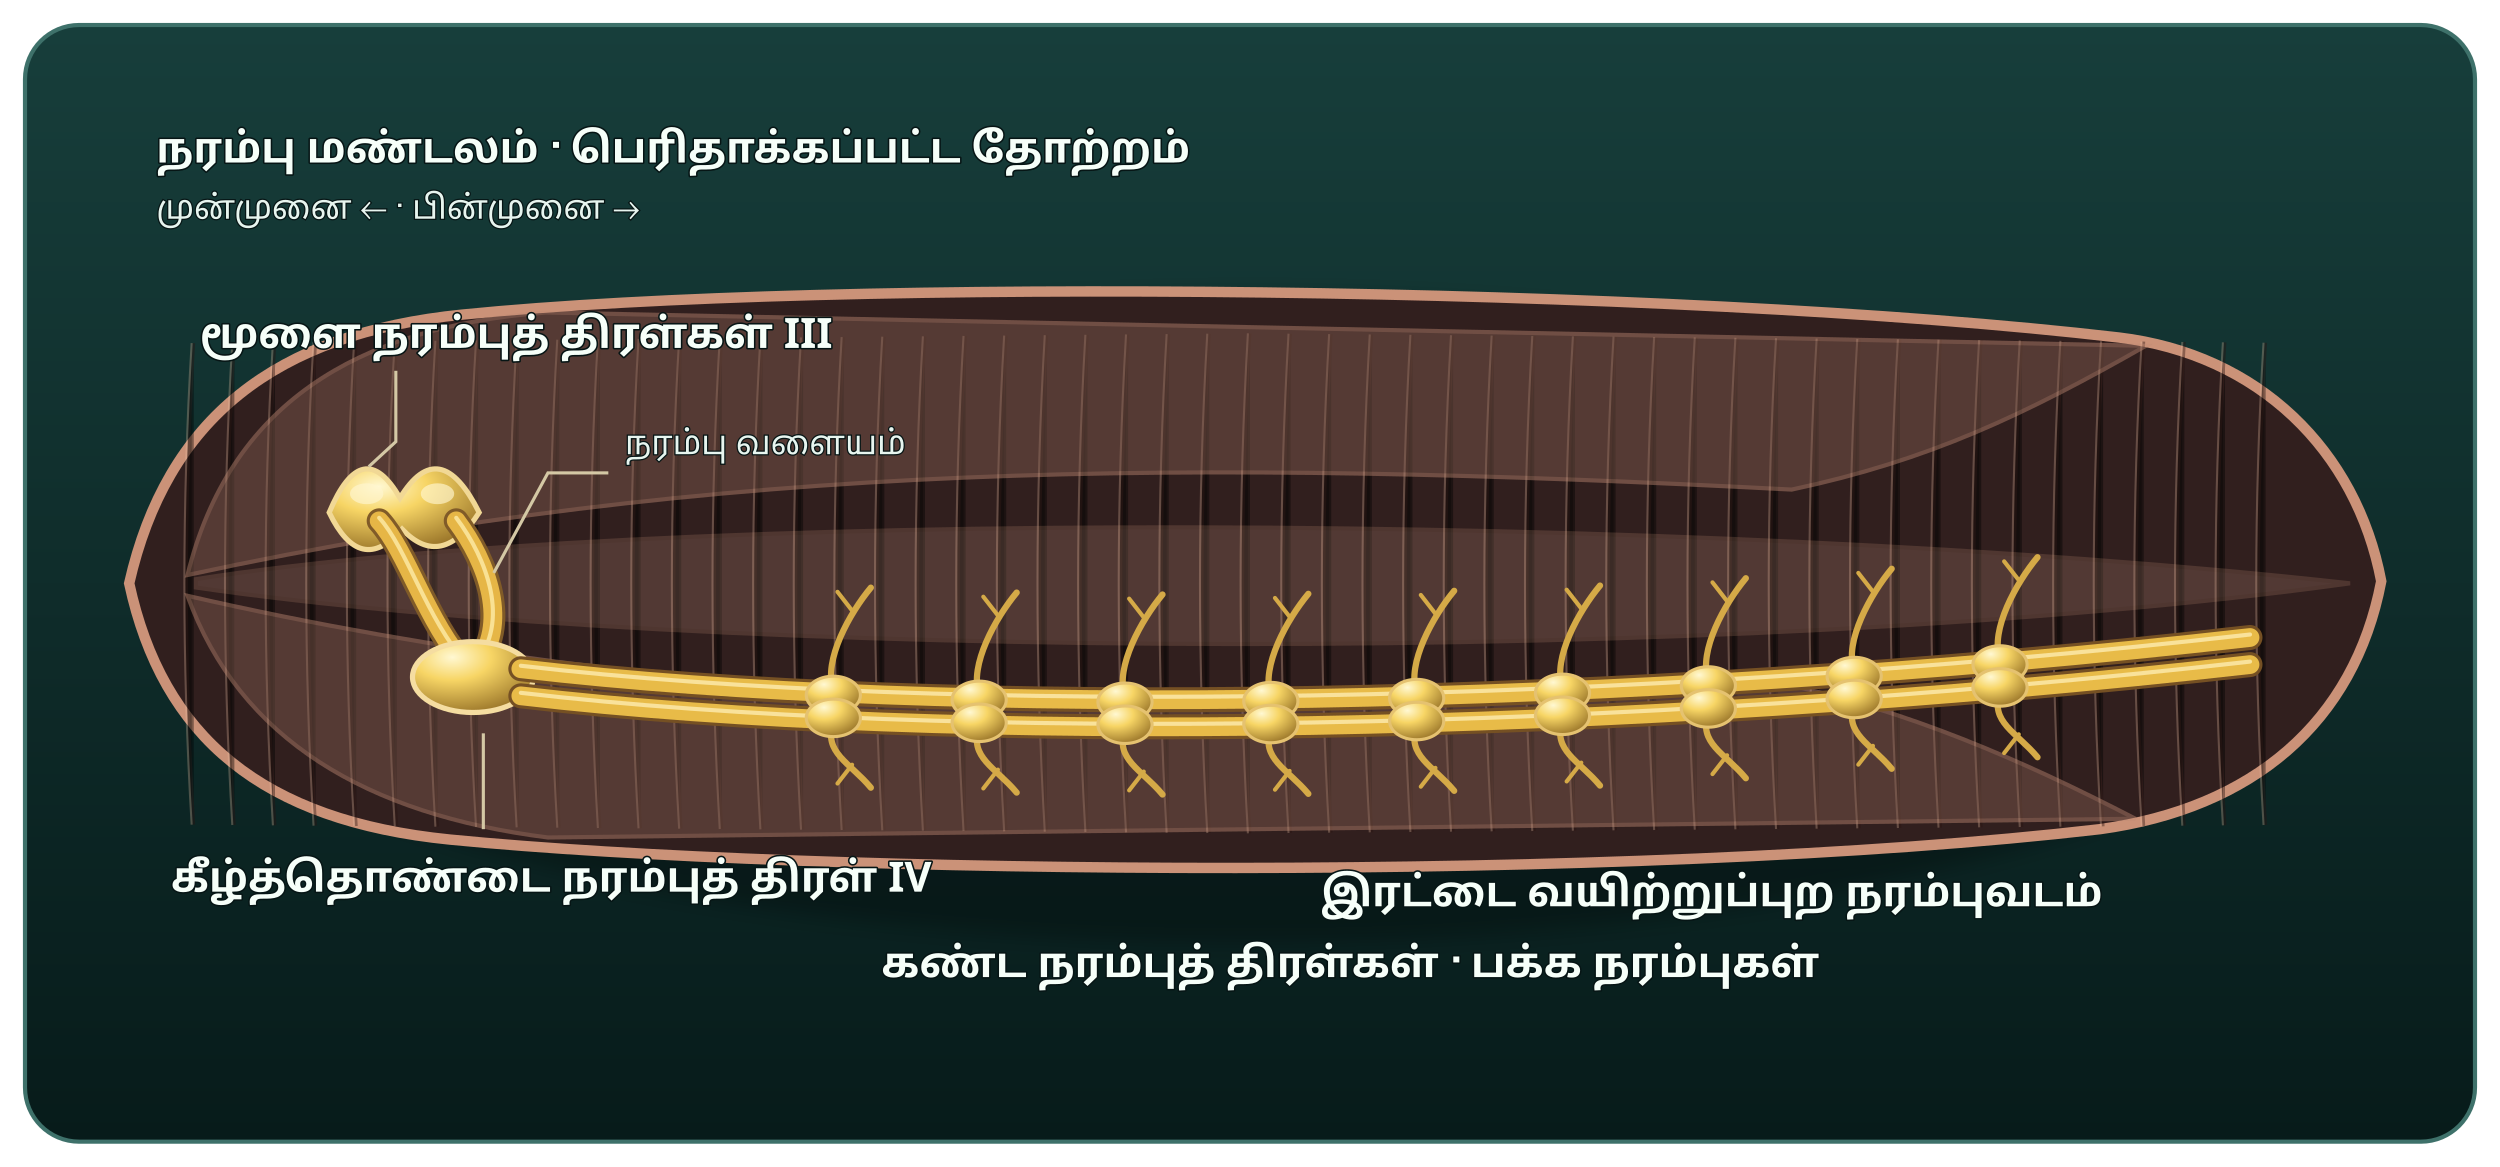
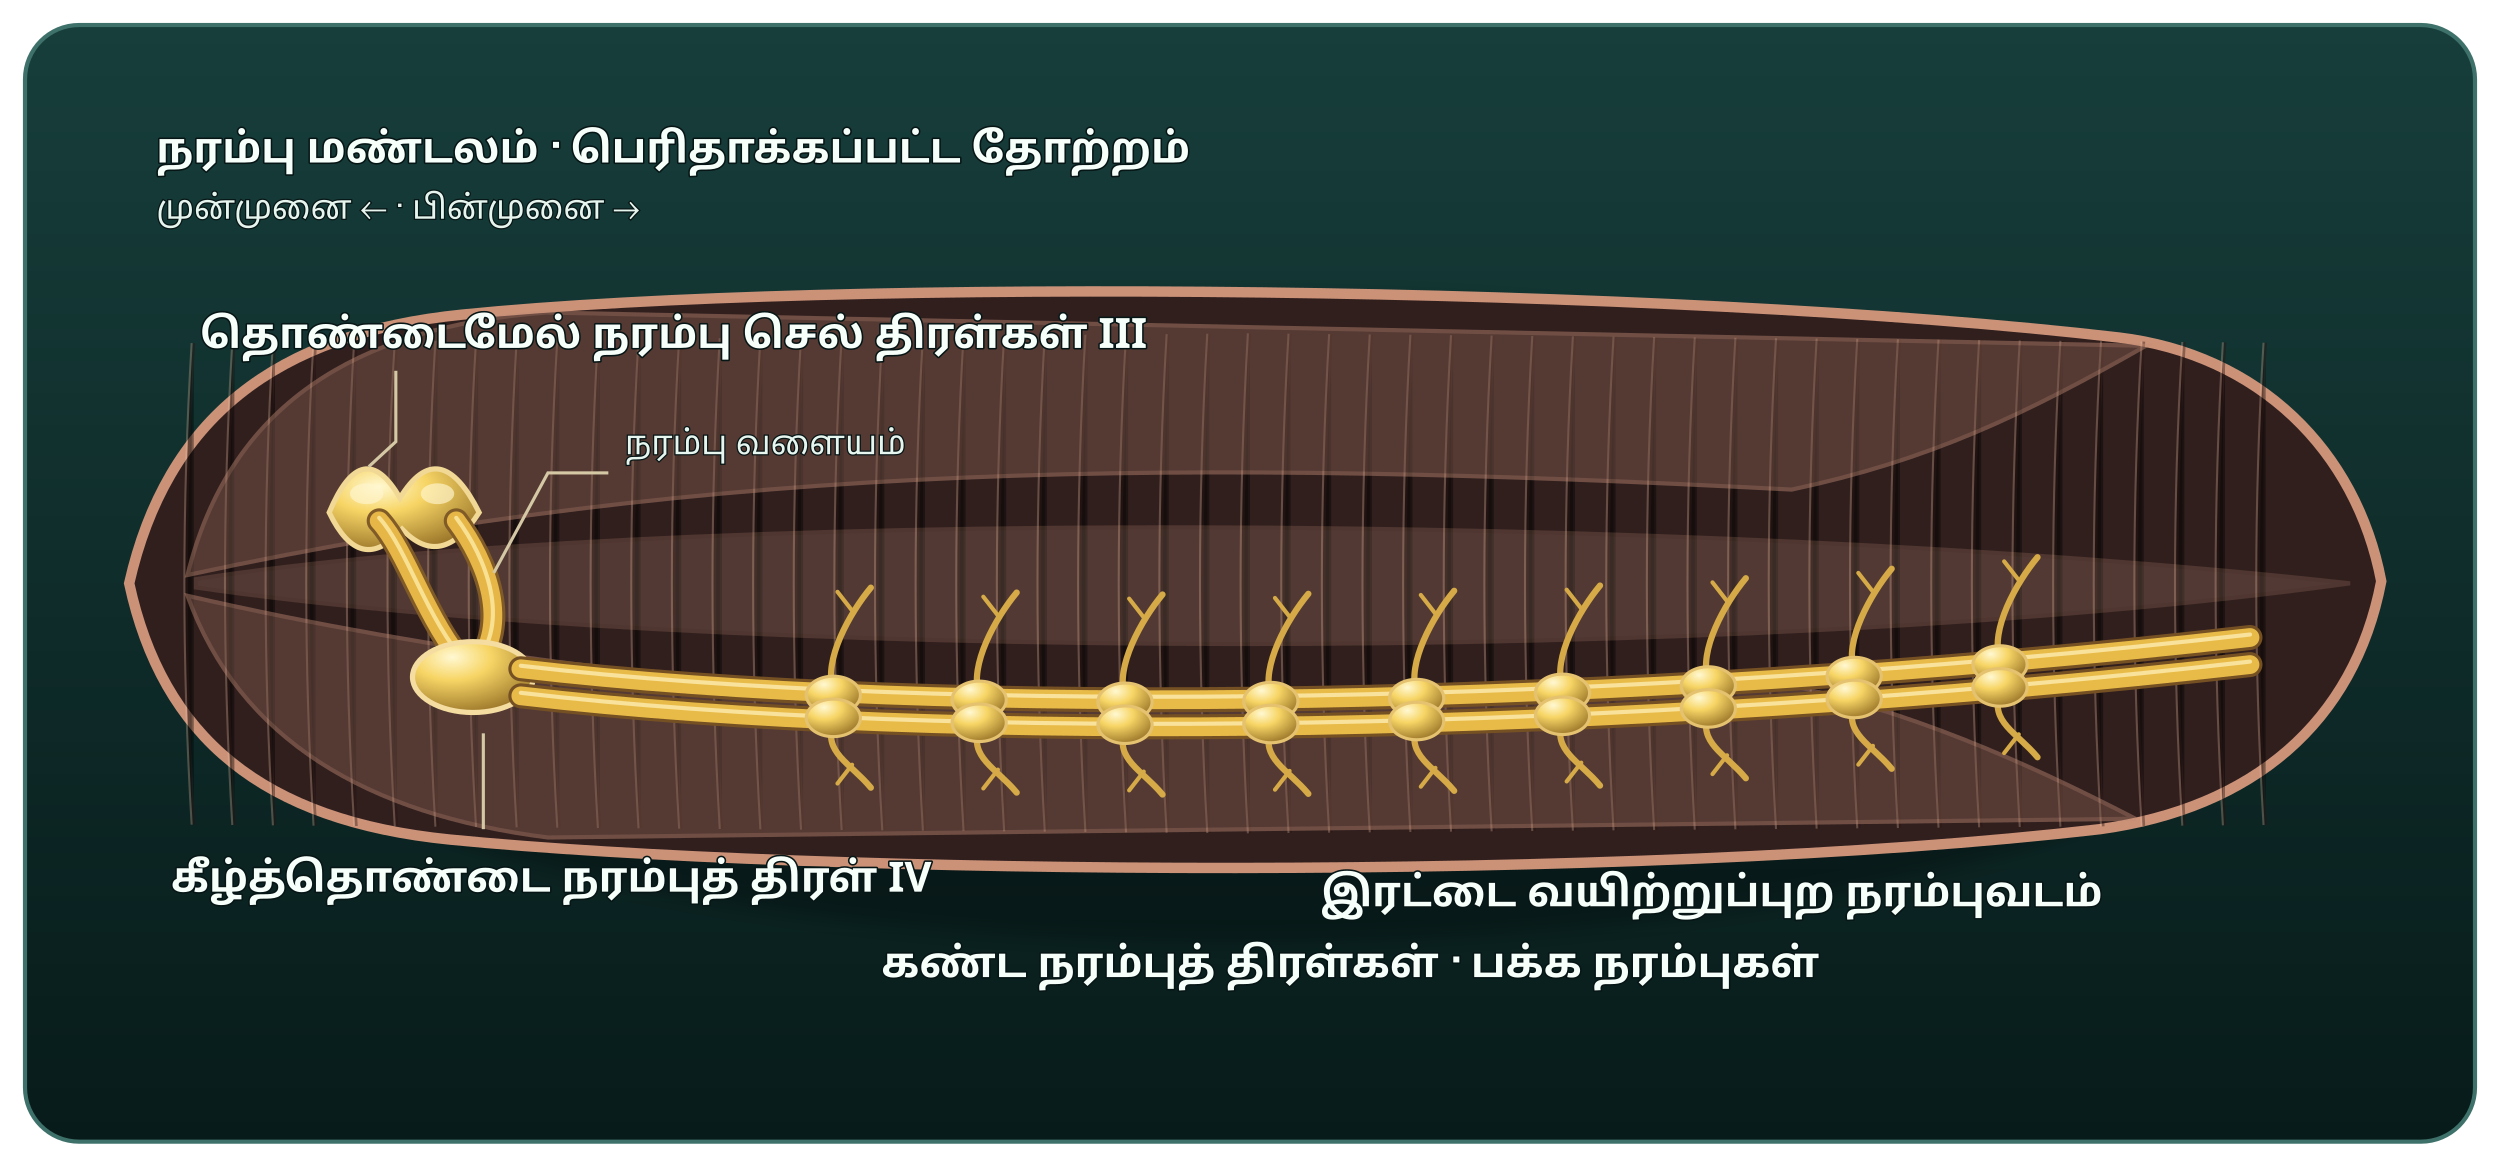
<svg xmlns="http://www.w3.org/2000/svg" id="anatomySvg" viewBox="0 0 1200 560" role="group" aria-labelledby="svgTitle svgDesc" style="transform: none; display: block;" lang="ta" xml:lang="ta" width="1200" height="560" class="motion-paused">
  <defs>
    <linearGradient id="trayGrad" x1="0" y1="0" x2="0" y2="1">
      <stop stop-color="#173e3b" />
      <stop offset="1" stop-color="#071b1a" />
    </linearGradient>
    <linearGradient id="skinGrad" x1="0" y1="0" x2="0" y2="1">
      <stop stop-color="#b87f69" />
      <stop offset=".42" stop-color="#8b5b4b" />
      <stop offset="1" stop-color="#593c35" />
    </linearGradient>
    <linearGradient id="gutGrad" x1="0" y1="0" x2="0" y2="1">
      <stop stop-color="#ffd0aa" />
      <stop offset=".5" stop-color="#d37e66" />
      <stop offset="1" stop-color="#7e3d3f" />
    </linearGradient>
    <linearGradient id="gutLight" x1="0" y1="0" x2="0" y2="1">
      <stop stop-color="#ffe4bb" />
      <stop offset="1" stop-color="#c67c57" />
    </linearGradient>
    <radialGradient id="gizzardGrad">
      <stop stop-color="#f4c099" />
      <stop offset=".58" stop-color="#b36454" />
      <stop offset="1" stop-color="#683940" />
    </radialGradient>
    <linearGradient id="vesselGrad" x1="0" y1="0" x2="1" y2="0">
      <stop stop-color="#8e1e34" />
      <stop offset=".45" stop-color="#ff6670" />
      <stop offset="1" stop-color="#8e1e34" />
    </linearGradient>
    <radialGradient id="reproGrad">
      <stop stop-color="#f3c8ff" />
      <stop offset=".7" stop-color="#a958c6" />
      <stop offset="1" stop-color="#54295f" />
    </radialGradient>
    <filter id="soft">
      <feGaussianBlur stdDeviation="5" />
    </filter>
    <marker id="arrowRed" markerWidth="8" markerHeight="8" refX="6" refY="3" orient="auto">
      <path d="M0 0L6 3L0 6Z" fill="#ff8991" />
    </marker>
    <marker id="arrowBlue" markerWidth="8" markerHeight="8" refX="6" refY="3" orient="auto">
      <path d="M0 0L6 3L0 6Z" fill="#7bd8ff" />
    </marker>
    <filter id="organicTexture" x="-20%" y="-20%" width="140%" height="140%">
      <feTurbulence type="fractalNoise" baseFrequency="0.012 0.09" numOctaves="4" seed="7" result="grain" />
      <feColorMatrix in="grain" type="matrix" values="0 0 0 0 0  0 0 0 0 0  0 0 0 0 0  0.85 0.85 0.85 0 0" result="grainAlpha" />
      <feComposite in="grainAlpha" in2="SourceGraphic" operator="in" />
    </filter>
    <filter id="fineGrain" x="-20%" y="-20%" width="140%" height="140%">
      <feTurbulence type="fractalNoise" baseFrequency="0.35" numOctaves="2" seed="3" result="fine" />
      <feColorMatrix in="fine" type="matrix" values="0 0 0 0 0  0 0 0 0 0  0 0 0 0 0  0.5 0.5 0.5 0 0" result="fineAlpha" />
      <feComposite in="fineAlpha" in2="SourceGraphic" operator="in" />
    </filter>
    <radialGradient id="glossHi" cx="34%" cy="20%" r="60%">
      <stop offset="0" stop-color="#fff" stop-opacity=".55" />
      <stop offset=".45" stop-color="#fff" stop-opacity=".1" />
      <stop offset="1" stop-color="#fff" stop-opacity="0" />
    </radialGradient>
    <radialGradient id="glossHiSmall" cx="30%" cy="22%" r="70%">
      <stop offset="0" stop-color="#fff" stop-opacity=".7" />
      <stop offset="1" stop-color="#fff" stop-opacity="0" />
    </radialGradient>
    <linearGradient id="skinGrad2" x1="0" y1="0" x2="0" y2="1">
      <stop stop-color="#c68a70" offset="0" />
      <stop offset=".18" stop-color="#a8664f" />
      <stop offset=".5" stop-color="#7d4438" />
      <stop offset=".78" stop-color="#5a352f" />
      <stop offset="1" stop-color="#3c211f" />
    </linearGradient>
    <radialGradient id="fleshGlow" cx="50%" cy="35%" r="65%">
      <stop offset="0" stop-color="#ffe0c8" stop-opacity=".5" />
      <stop offset="1" stop-color="#ffe0c8" stop-opacity="0" />
    </radialGradient>
    <clipPath id="externalClip">
      <path d="M65 280 C88 227 136 190 220 186 C470 180 841 183 1050 208 C1112 217 1140 245 1145 280 C1138 324 1095 350 1044 358 C784 384 420 377 218 374 C133 371 87 330 65 280 Z" />
    </clipPath>
    <linearGradient id="caecumPolish" x1="0" y1="0" x2="0" y2="1">
      <stop offset="0" stop-color="#ffe1b5" />
      <stop offset="0.33" stop-color="#efb082" />
      <stop offset="0.68" stop-color="#bb715f" />
      <stop offset="1" stop-color="#663940" />
    </linearGradient>
    <linearGradient id="nervePolish" x1="0" y1="0" x2="0" y2="1">
      <stop offset="0" stop-color="#fff3c1" />
      <stop offset="0.28" stop-color="#ffe179" />
      <stop offset="0.65" stop-color="#d8a43a" />
      <stop offset="1" stop-color="#805424" />
    </linearGradient>
    <linearGradient id="epidermisPolish" x1="0" y1="0" x2="0" y2="1">
      <stop offset="0" stop-color="#f8ccad" />
      <stop offset="0.4" stop-color="#d99c80" />
      <stop offset="1" stop-color="#8f594f" />
    </linearGradient>
    <linearGradient id="skinDepthPolish" x1="0" y1="0" x2="0" y2="1">
      <stop offset="0" stop-color="#b77d6c" />
      <stop offset="0.55" stop-color="#734e48" />
      <stop offset="1" stop-color="#382e32" />
    </linearGradient>
    <linearGradient id="mucusPolish" x1="0" y1="0" x2="0" y2="1">
      <stop offset="0" stop-color="#e6fcff" />
      <stop offset="0.28" stop-color="#ade4e5" />
      <stop offset="1" stop-color="#487f89" />
    </linearGradient>
    <radialGradient id="ganglionPolish" cx=".33" cy=".22" r=".85">
      <stop offset="0" stop-color="#fff8d2" />
      <stop offset="0.38" stop-color="#f7d565" />
      <stop offset="1" stop-color="#957026" />
    </radialGradient>
    <marker id="arrowGasIn" markerWidth="12" markerHeight="12" refX="10" refY="6" orient="auto" markerUnits="userSpaceOnUse">
      <path d="M0 0L12 6L0 12Z" fill="#85e2ff" />
    </marker>
    <marker id="arrowGasOut" markerWidth="12" markerHeight="12" refX="10" refY="6" orient="auto" markerUnits="userSpaceOnUse">
      <path d="M0 0L12 6L0 12Z" fill="#ffb0b7" />
    </marker>
  </defs>
  <rect x="12" y="12" width="1176" height="536" rx="26" fill="url(#trayGrad)" stroke="#3e716a" stroke-width="2" />
  <ellipse cx="600" cy="297" rx="526" ry="155" fill="#000" opacity=".28" filter="url(#soft)" id="bodyShadow" style="display: inline;" />
  <path id="bodyBase" d="M62 280C80 201 132 160 222 151C402 133 802 137 1017 162C1084 170 1131 216 1143 279C1130 347 1081 388 1008 398C785 424 389 420 216 403C126 394 78 354 62 280Z" fill="#311f1e" stroke="#cb9278" stroke-width="5" style="display: inline;" />
  <g id="segments" aria-hidden="true" style="display: inline;">
    <path class="segment-shadow" d="M93 164.68Q86 280 93 395.84" style="stroke: #2a1210; stroke-width: 1.4; opacity: 0.4;" />
    <path class="segment-line" d="M92 164.68Q85 280 92 395.84" style="stroke: #f0c6a8; stroke-width: 1; opacity: 0.28;" />
    <path class="segment-shadow" d="M112.5 164.5Q105.5 280 112.5 396" style="stroke: #2a1210; stroke-width: 1.4; opacity: 0.4;" />
    <path class="segment-line" d="M111.5 164.5Q104.5 280 111.5 396" style="stroke: #f0c6a8; stroke-width: 1; opacity: 0.28;" />
    <path class="segment-shadow" d="M132 164.32Q125 280 132 396.16" style="stroke: #2a1210; stroke-width: 1.4; opacity: 0.4;" />
    <path class="segment-line" d="M131 164.32Q124 280 131 396.16" style="stroke: #f0c6a8; stroke-width: 1; opacity: 0.28;" />
    <path class="segment-shadow" d="M151.5 164.14Q144.5 280 151.5 396.32" style="stroke: #2a1210; stroke-width: 1.4; opacity: 0.4;" />
    <path class="segment-line" d="M150.5 164.14Q143.5 280 150.5 396.32" style="stroke: #f0c6a8; stroke-width: 1; opacity: 0.28;" />
    <path class="segment-shadow" d="M171 163.96Q164 280 171 396.48" style="stroke: #2a1210; stroke-width: 1.4; opacity: 0.4;" />
    <path class="segment-line" d="M170 163.96Q163 280 170 396.48" style="stroke: #f0c6a8; stroke-width: 1; opacity: 0.28;" />
    <path class="segment-shadow" d="M190.5 163.78Q183.5 280 190.5 396.64" style="stroke: #2a1210; stroke-width: 1.4; opacity: 0.4;" />
    <path class="segment-line" d="M189.5 163.78Q182.5 280 189.5 396.64" style="stroke: #f0c6a8; stroke-width: 1; opacity: 0.28;" />
    <path class="segment-shadow" d="M210 163.6Q203 280 210 396.8" style="stroke: #2a1210; stroke-width: 1.4; opacity: 0.4;" />
    <path class="segment-line" d="M209 163.6Q202 280 209 396.8" style="stroke: #f0c6a8; stroke-width: 1; opacity: 0.28;" />
    <path class="segment-shadow" d="M229.5 163.42Q222.5 280 229.5 396.96" style="stroke: #2a1210; stroke-width: 1.4; opacity: 0.4;" />
    <path class="segment-line" d="M228.5 163.42Q221.5 280 228.5 396.96" style="stroke: #f0c6a8; stroke-width: 1; opacity: 0.28;" />
    <path class="segment-shadow" d="M249 163.24Q242 280 249 397.12" style="stroke: #2a1210; stroke-width: 1.4; opacity: 0.4;" />
    <path class="segment-line" d="M248 163.24Q241 280 248 397.12" style="stroke: #f0c6a8; stroke-width: 1; opacity: 0.28;" />
    <path class="segment-shadow" d="M268.5 163.06Q261.5 280 268.5 397.28" style="stroke: #2a1210; stroke-width: 1.4; opacity: 0.4;" />
    <path class="segment-line" d="M267.5 163.06Q260.5 280 267.5 397.28" style="stroke: #f0c6a8; stroke-width: 1; opacity: 0.28;" />
    <path class="segment-shadow" d="M288 162.88Q281 280 288 397.44" style="stroke: #2a1210; stroke-width: 1.4; opacity: 0.4;" />
    <path class="segment-line" d="M287 162.88Q280 280 287 397.44" style="stroke: #f0c6a8; stroke-width: 1; opacity: 0.28;" />
    <path class="segment-shadow" d="M307.5 162.7Q300.5 280 307.5 397.6" style="stroke: #2a1210; stroke-width: 1.4; opacity: 0.4;" />
    <path class="segment-line" d="M306.5 162.7Q299.5 280 306.5 397.6" style="stroke: #f0c6a8; stroke-width: 1; opacity: 0.28;" />
    <path class="segment-shadow" d="M327 162.52Q320 280 327 397.76" style="stroke: #2a1210; stroke-width: 1.4; opacity: 0.4;" />
    <path class="segment-line" d="M326 162.52Q319 280 326 397.76" style="stroke: #f0c6a8; stroke-width: 1; opacity: 0.28;" />
    <path class="segment-shadow" d="M346.5 162.34Q339.5 280 346.5 397.92" style="stroke: #2a1210; stroke-width: 1.4; opacity: 0.4;" />
    <path class="segment-line" d="M345.5 162.34Q338.5 280 345.5 397.92" style="stroke: #f0c6a8; stroke-width: 1; opacity: 0.28;" />
    <path class="segment-shadow" d="M366 162.16Q359 280 366 398.08" style="stroke: #2a1210; stroke-width: 1.4; opacity: 0.4;" />
    <path class="segment-line" d="M365 162.16Q358 280 365 398.08" style="stroke: #f0c6a8; stroke-width: 1; opacity: 0.28;" />
    <path class="segment-shadow" d="M385.5 161.98Q378.5 280 385.5 398.24" style="stroke: #2a1210; stroke-width: 1.4; opacity: 0.4;" />
    <path class="segment-line" d="M384.5 161.98Q377.5 280 384.5 398.24" style="stroke: #f0c6a8; stroke-width: 1; opacity: 0.28;" />
    <path class="segment-shadow" d="M405 161.8Q398 280 405 398.4" style="stroke: #2a1210; stroke-width: 1.4; opacity: 0.4;" />
    <path class="segment-line" d="M404 161.8Q397 280 404 398.4" style="stroke: #f0c6a8; stroke-width: 1; opacity: 0.28;" />
    <path class="segment-shadow" d="M424.5 161.62Q417.5 280 424.5 398.56" style="stroke: #2a1210; stroke-width: 1.4; opacity: 0.4;" />
    <path class="segment-line" d="M423.5 161.62Q416.5 280 423.5 398.56" style="stroke: #f0c6a8; stroke-width: 1; opacity: 0.28;" />
    <path class="segment-shadow" d="M444 161.44Q437 280 444 398.72" style="stroke: #2a1210; stroke-width: 1.4; opacity: 0.4;" />
    <path class="segment-line" d="M443 161.44Q436 280 443 398.72" style="stroke: #f0c6a8; stroke-width: 1; opacity: 0.28;" />
    <path class="segment-shadow" d="M463.5 161.26Q456.5 280 463.5 398.88" style="stroke: #2a1210; stroke-width: 1.4; opacity: 0.4;" />
    <path class="segment-line" d="M462.5 161.26Q455.5 280 462.5 398.88" style="stroke: #f0c6a8; stroke-width: 1; opacity: 0.28;" />
    <path class="segment-shadow" d="M483 161.08Q476 280 483 399.04" style="stroke: #2a1210; stroke-width: 1.4; opacity: 0.4;" />
    <path class="segment-line" d="M482 161.08Q475 280 482 399.04" style="stroke: #f0c6a8; stroke-width: 1; opacity: 0.28;" />
    <path class="segment-shadow" d="M502.5 160.9Q495.5 280 502.5 399.2" style="stroke: #2a1210; stroke-width: 1.4; opacity: 0.4;" />
    <path class="segment-line" d="M501.5 160.9Q494.5 280 501.5 399.2" style="stroke: #f0c6a8; stroke-width: 1; opacity: 0.28;" />
    <path class="segment-shadow" d="M522 160.72Q515 280 522 399.36" style="stroke: #2a1210; stroke-width: 1.4; opacity: 0.4;" />
    <path class="segment-line" d="M521 160.72Q514 280 521 399.36" style="stroke: #f0c6a8; stroke-width: 1; opacity: 0.28;" />
    <path class="segment-shadow" d="M541.5 160.54Q534.5 280 541.5 399.52" style="stroke: #2a1210; stroke-width: 1.4; opacity: 0.4;" />
    <path class="segment-line" d="M540.5 160.54Q533.5 280 540.5 399.52" style="stroke: #f0c6a8; stroke-width: 1; opacity: 0.28;" />
    <path class="segment-shadow" d="M561 160.36Q554 280 561 399.68" style="stroke: #2a1210; stroke-width: 1.4; opacity: 0.4;" />
    <path class="segment-line" d="M560 160.36Q553 280 560 399.68" style="stroke: #f0c6a8; stroke-width: 1; opacity: 0.28;" />
    <path class="segment-shadow" d="M580.5 160.18Q573.5 280 580.5 399.84" style="stroke: #2a1210; stroke-width: 1.4; opacity: 0.4;" />
    <path class="segment-line" d="M579.5 160.18Q572.5 280 579.5 399.84" style="stroke: #f0c6a8; stroke-width: 1; opacity: 0.28;" />
    <path class="segment-shadow" d="M600 160Q593 280 600 400" style="stroke: #2a1210; stroke-width: 1.4; opacity: 0.4;" />
    <path class="segment-line" d="M599 160Q592 280 599 400" style="stroke: #f0c6a8; stroke-width: 1; opacity: 0.28;" />
    <path class="segment-shadow" d="M619.5 160.18Q612.5 280 619.5 399.84" style="stroke: #2a1210; stroke-width: 1.4; opacity: 0.4;" />
    <path class="segment-line" d="M618.5 160.18Q611.5 280 618.5 399.84" style="stroke: #f0c6a8; stroke-width: 1; opacity: 0.28;" />
    <path class="segment-shadow" d="M639 160.36Q632 280 639 399.68" style="stroke: #2a1210; stroke-width: 1.4; opacity: 0.4;" />
    <path class="segment-line" d="M638 160.36Q631 280 638 399.68" style="stroke: #f0c6a8; stroke-width: 1; opacity: 0.28;" />
    <path class="segment-shadow" d="M658.5 160.54Q651.5 280 658.5 399.52" style="stroke: #2a1210; stroke-width: 1.4; opacity: 0.4;" />
    <path class="segment-line" d="M657.5 160.54Q650.5 280 657.5 399.52" style="stroke: #f0c6a8; stroke-width: 1; opacity: 0.28;" />
    <path class="segment-shadow" d="M678 160.72Q671 280 678 399.36" style="stroke: #2a1210; stroke-width: 1.4; opacity: 0.4;" />
    <path class="segment-line" d="M677 160.72Q670 280 677 399.36" style="stroke: #f0c6a8; stroke-width: 1; opacity: 0.28;" />
    <path class="segment-shadow" d="M697.5 160.9Q690.5 280 697.5 399.2" style="stroke: #2a1210; stroke-width: 1.4; opacity: 0.4;" />
    <path class="segment-line" d="M696.5 160.9Q689.5 280 696.5 399.2" style="stroke: #f0c6a8; stroke-width: 1; opacity: 0.28;" />
    <path class="segment-shadow" d="M717 161.08Q710 280 717 399.04" style="stroke: #2a1210; stroke-width: 1.4; opacity: 0.4;" />
    <path class="segment-line" d="M716 161.08Q709 280 716 399.04" style="stroke: #f0c6a8; stroke-width: 1; opacity: 0.28;" />
    <path class="segment-shadow" d="M736.5 161.26Q729.5 280 736.5 398.88" style="stroke: #2a1210; stroke-width: 1.4; opacity: 0.4;" />
    <path class="segment-line" d="M735.5 161.26Q728.5 280 735.5 398.88" style="stroke: #f0c6a8; stroke-width: 1; opacity: 0.28;" />
    <path class="segment-shadow" d="M756 161.44Q749 280 756 398.72" style="stroke: #2a1210; stroke-width: 1.4; opacity: 0.4;" />
    <path class="segment-line" d="M755 161.44Q748 280 755 398.72" style="stroke: #f0c6a8; stroke-width: 1; opacity: 0.28;" />
    <path class="segment-shadow" d="M775.5 161.62Q768.5 280 775.5 398.56" style="stroke: #2a1210; stroke-width: 1.4; opacity: 0.4;" />
    <path class="segment-line" d="M774.5 161.62Q767.5 280 774.5 398.56" style="stroke: #f0c6a8; stroke-width: 1; opacity: 0.28;" />
    <path class="segment-shadow" d="M795 161.8Q788 280 795 398.4" style="stroke: #2a1210; stroke-width: 1.4; opacity: 0.4;" />
    <path class="segment-line" d="M794 161.8Q787 280 794 398.4" style="stroke: #f0c6a8; stroke-width: 1; opacity: 0.28;" />
    <path class="segment-shadow" d="M814.5 161.98Q807.5 280 814.5 398.24" style="stroke: #2a1210; stroke-width: 1.4; opacity: 0.4;" />
    <path class="segment-line" d="M813.5 161.98Q806.5 280 813.5 398.24" style="stroke: #f0c6a8; stroke-width: 1; opacity: 0.28;" />
    <path class="segment-shadow" d="M834 162.16Q827 280 834 398.08" style="stroke: #2a1210; stroke-width: 1.4; opacity: 0.4;" />
    <path class="segment-line" d="M833 162.16Q826 280 833 398.08" style="stroke: #f0c6a8; stroke-width: 1; opacity: 0.28;" />
    <path class="segment-shadow" d="M853.5 162.34Q846.5 280 853.5 397.92" style="stroke: #2a1210; stroke-width: 1.4; opacity: 0.4;" />
    <path class="segment-line" d="M852.5 162.34Q845.5 280 852.5 397.92" style="stroke: #f0c6a8; stroke-width: 1; opacity: 0.28;" />
    <path class="segment-shadow" d="M873 162.52Q866 280 873 397.76" style="stroke: #2a1210; stroke-width: 1.4; opacity: 0.4;" />
    <path class="segment-line" d="M872 162.52Q865 280 872 397.76" style="stroke: #f0c6a8; stroke-width: 1; opacity: 0.28;" />
    <path class="segment-shadow" d="M892.5 162.7Q885.5 280 892.5 397.6" style="stroke: #2a1210; stroke-width: 1.4; opacity: 0.4;" />
    <path class="segment-line" d="M891.5 162.7Q884.5 280 891.5 397.6" style="stroke: #f0c6a8; stroke-width: 1; opacity: 0.28;" />
    <path class="segment-shadow" d="M912 162.88Q905 280 912 397.44" style="stroke: #2a1210; stroke-width: 1.4; opacity: 0.4;" />
    <path class="segment-line" d="M911 162.88Q904 280 911 397.44" style="stroke: #f0c6a8; stroke-width: 1; opacity: 0.28;" />
    <path class="segment-shadow" d="M931.5 163.06Q924.5 280 931.5 397.28" style="stroke: #2a1210; stroke-width: 1.4; opacity: 0.4;" />
    <path class="segment-line" d="M930.5 163.06Q923.5 280 930.5 397.28" style="stroke: #f0c6a8; stroke-width: 1; opacity: 0.28;" />
    <path class="segment-shadow" d="M951 163.24Q944 280 951 397.12" style="stroke: #2a1210; stroke-width: 1.4; opacity: 0.4;" />
    <path class="segment-line" d="M950 163.24Q943 280 950 397.12" style="stroke: #f0c6a8; stroke-width: 1; opacity: 0.28;" />
    <path class="segment-shadow" d="M970.5 163.42Q963.5 280 970.5 396.96" style="stroke: #2a1210; stroke-width: 1.4; opacity: 0.4;" />
    <path class="segment-line" d="M969.5 163.42Q962.5 280 969.5 396.96" style="stroke: #f0c6a8; stroke-width: 1; opacity: 0.28;" />
    <path class="segment-shadow" d="M990 163.6Q983 280 990 396.8" style="stroke: #2a1210; stroke-width: 1.4; opacity: 0.4;" />
    <path class="segment-line" d="M989 163.6Q982 280 989 396.8" style="stroke: #f0c6a8; stroke-width: 1; opacity: 0.28;" />
    <path class="segment-shadow" d="M1009.5 163.78Q1002.5 280 1009.5 396.64" style="stroke: #2a1210; stroke-width: 1.4; opacity: 0.4;" />
    <path class="segment-line" d="M1008.5 163.78Q1001.5 280 1008.5 396.64" style="stroke: #f0c6a8; stroke-width: 1; opacity: 0.28;" />
    <path class="segment-shadow" d="M1029 163.96Q1022 280 1029 396.48" style="stroke: #2a1210; stroke-width: 1.4; opacity: 0.4;" />
    <path class="segment-line" d="M1028 163.96Q1021 280 1028 396.48" style="stroke: #f0c6a8; stroke-width: 1; opacity: 0.28;" />
    <path class="segment-shadow" d="M1048.5 164.14Q1041.5 280 1048.5 396.32" style="stroke: #2a1210; stroke-width: 1.4; opacity: 0.4;" />
    <path class="segment-line" d="M1047.5 164.14Q1040.5 280 1047.5 396.32" style="stroke: #f0c6a8; stroke-width: 1; opacity: 0.28;" />
    <path class="segment-shadow" d="M1068 164.32Q1061 280 1068 396.16" style="stroke: #2a1210; stroke-width: 1.4; opacity: 0.4;" />
    <path class="segment-line" d="M1067 164.32Q1060 280 1067 396.16" style="stroke: #f0c6a8; stroke-width: 1; opacity: 0.28;" />
    <path class="segment-shadow" d="M1087.5 164.5Q1080.5 280 1087.5 396" style="stroke: #2a1210; stroke-width: 1.4; opacity: 0.4;" />
    <path class="segment-line" d="M1086.5 164.5Q1079.5 280 1086.5 396" style="stroke: #f0c6a8; stroke-width: 1; opacity: 0.28;" />
  </g>
  <g id="internalFlaps" aria-hidden="true" style="display: inline;">
    <path class="flap" d="M90 276C110 195 170 157 262 150L1030 166C972 199 926 221 860 235C573 220 345 221 90 276Z" style="fill: #835d4f; stroke: #c18b74; stroke-width: 2; opacity: 0.44;" />
    <path class="flap" d="M90 286C115 355 176 391 263 402L1025 393C969 364 915 341 855 328C566 343 335 342 90 286Z" style="fill: #835d4f; stroke: #c18b74; stroke-width: 2; opacity: 0.44;" />
    <path d="M94 278C310 244 813 245 1128 280C840 320 335 317 94 282Z" fill="#e9b394" opacity=".18" stroke="#d9a080" stroke-width="2" />
  </g>
  <g id="layer-nervous" class="layer active" style="display: inline;">
    <g pointer-events="none" aria-hidden="true">
      <text x="75" y="78" class="organ-label" data-en-label="Nervous system · enlarged schematic" data-en-x="75" data-en-y="78" data-en-font="" lang="ta" xml:lang="ta" style="font-size: 20px; fill: #f6fff9; stroke: #061515; stroke-width: 1.5; stroke-linejoin: round; font-weight: 750; letter-spacing: 0; font-family: Noto Sans Tamil;" paint-order="stroke" id="proof-label-0">
        <tspan x="75" dy="0">நரம்பு மண்டலம் · பெரிதாக்கப்பட்ட தோற்றம்</tspan>
      </text>
      <text x="75" y="105" class="micro-label" data-en-label="Anterior ←   ·   Posterior →" data-en-x="75" data-en-y="105" data-en-font="" lang="ta" xml:lang="ta" style="font-size: 16px; fill: #e7f5ef; stroke: #061515; stroke-width: 1.2; letter-spacing: 0; font-family: Noto Sans Tamil;" paint-order="stroke" id="proof-label-1">
        <tspan x="75" dy="0">முன்முனை ← · பின்முனை →</tspan>
      </text>
    </g>
-     <g class="svg-structure" data-structure="cerebral-ganglia" tabindex="0" role="button" aria-hidden="false" aria-disabled="false" aria-label="மூளை நரம்புத் திரள்கள்">
+     <g class="svg-structure" data-structure="cerebral-ganglia" tabindex="0" role="button" aria-hidden="false" aria-disabled="false" aria-label="தொண்டைமேல் நரம்பு செல் திரள்கள்">
      <ellipse class="hit" cx="190" cy="244" rx="70" ry="60" style="fill: none; stroke: none; stroke-width: 12px;" />
      <path d="M158 246q16-38 34-7q19-31 38 7q-18 28-37 8q-20 23-35-8Z" fill="url(#ganglionPolish)" stroke="#f1d895" stroke-width="2.5" />
      <ellipse cx="210" cy="237" rx="8" ry="5" fill="#fff6d0" opacity=".65" pointer-events="none" aria-hidden="true" class="surface-detail" />
      <ellipse cx="176" cy="237" rx="8" ry="5" fill="#fff6d0" opacity=".65" pointer-events="none" aria-hidden="true" class="surface-detail" />
      <text x="96" y="167" class="organ-label" data-en-label="Cerebral ganglia III" data-en-x="96" data-en-y="167" data-en-font="" lang="ta" xml:lang="ta" style="font-size: 20px; fill: #f6fff9; stroke: #061515; stroke-width: 1.5; stroke-linejoin: round; font-weight: 750; letter-spacing: 0; font-family: Noto Sans Tamil;" paint-order="stroke" id="proof-label-2">
-         <tspan x="96" dy="0">மூளை நரம்புத் திரள்கள் III</tspan>
+         <tspan x="96" dy="0">தொண்டைமேல் நரம்பு செல் திரள்கள் III</tspan>
      </text>
      <path d="M190 178 L190 212 L177 224" fill="none" stroke="#d4c8a5" stroke-width="1.5" pointer-events="none" aria-hidden="true" class="surface-detail" />
    </g>
-     <g class="svg-structure" data-structure="circum-pharyngeal-connectives" tabindex="0" role="button" aria-hidden="false" aria-disabled="false" aria-label="தொண்டைசுற்று நரம்பு இணைப்புகள்">
+     <g class="svg-structure" data-structure="circum-pharyngeal-connectives" tabindex="0" role="button" aria-hidden="false" aria-disabled="false" aria-label="தொண்டைசூழ் இணைப்பு நரம்புகள்">
      <ellipse class="hit" cx="225" cy="280" rx="75" ry="83" style="fill: none; stroke: none; stroke-width: 12px;" />
      <path d="M182 250C195 264 205 299 224 320M219 250C234 270 245 300 228 320" fill="none" stroke="#805b28" stroke-width="12" stroke-linecap="round" stroke-linejoin="round" pointer-events="none" aria-hidden="true" class="surface-detail" />
      <path d="M182 250C195 264 205 299 224 320M219 250C234 270 245 300 228 320" fill="none" stroke="#e6b646" stroke-width="9" stroke-linecap="round" stroke-linejoin="round" />
      <path d="M182 250C195 264 205 299 224 320M219 250C234 270 245 300 228 320" fill="none" stroke="#fff0af" stroke-width="1.98" stroke-linecap="round" stroke-linejoin="round" opacity=".74" transform="translate(0 -1.44)" pointer-events="none" aria-hidden="true" class="surface-detail" />
      <text x="300" y="218" class="micro-label" data-en-label="Nerve ring" data-en-x="300" data-en-y="218" data-en-font="" lang="ta" xml:lang="ta" style="font-size: 16px; fill: #e7f5ef; stroke: #061515; stroke-width: 1.2; letter-spacing: 0; font-family: Noto Sans Tamil;" paint-order="stroke" id="proof-label-3">
        <tspan x="300" dy="0">நரம்பு வளையம்</tspan>
      </text>
      <path d="M292 227 L263 227 L237 275" fill="none" stroke="#d4c8a5" stroke-width="1.5" pointer-events="none" aria-hidden="true" class="surface-detail" />
    </g>
    <g class="svg-structure" data-structure="subpharyngeal-ganglion" tabindex="0" role="button" aria-hidden="false" aria-disabled="false" aria-label="கீழ்த்தொண்டை நரம்புத் திரள்">
      <ellipse class="hit" cx="227" cy="325" rx="55" ry="38" style="fill: none; stroke: none; stroke-width: 12px;" />
      <ellipse cx="227" cy="325" rx="29" ry="17" fill="url(#ganglionPolish)" stroke="#f5dda1" stroke-width="2.5" />
      <text x="82" y="428" class="organ-label" data-en-label="Subpharyngeal ganglion IV" data-en-x="82" data-en-y="428" data-en-font="" lang="ta" xml:lang="ta" style="font-size: 20px; fill: #f6fff9; stroke: #061515; stroke-width: 1.5; stroke-linejoin: round; font-weight: 750; letter-spacing: 0; font-family: Noto Sans Tamil;" paint-order="stroke" id="proof-label-4">
        <tspan x="82" dy="0">கீழ்த்தொண்டை நரம்புத் திரள் IV</tspan>
      </text>
      <path d="M232 398 L232 352" fill="none" stroke="#d4c8a5" stroke-width="1.5" pointer-events="none" aria-hidden="true" class="surface-detail" />
    </g>
    <g class="svg-structure" data-structure="ventral-nerve-cord" tabindex="0" role="button" aria-hidden="false" aria-disabled="false" aria-label="வயிற்றுப்புற நரம்புவடம்">
      <path class="hit" d="M250 325C468 351 830 340 1080 310" fill="none" stroke="transparent" stroke-width="35" style="fill: none; stroke: none; stroke-width: 12px;" />
      <path d="M250 321 C455 345 780 340 1080 306" fill="none" stroke="#755023" stroke-width="12.0" stroke-linecap="round" stroke-linejoin="round" pointer-events="none" aria-hidden="true" class="surface-detail" />
      <path d="M250 321 C455 345 780 340 1080 306" fill="none" stroke="#e8bb48" stroke-width="9.0" stroke-linecap="round" stroke-linejoin="round" />
      <path d="M250 321 C455 345 780 340 1080 306" fill="none" stroke="#fff0b7" stroke-width="1.98" stroke-linecap="round" stroke-linejoin="round" opacity=".74" transform="translate(0 -1.44)" pointer-events="none" aria-hidden="true" class="surface-detail" />
      <path d="M250 334 C455 358 780 353 1080 319" fill="none" stroke="#755023" stroke-width="12.0" stroke-linecap="round" stroke-linejoin="round" pointer-events="none" aria-hidden="true" class="surface-detail" />
      <path d="M250 334 C455 358 780 353 1080 319" fill="none" stroke="#e8bb48" stroke-width="9.0" stroke-linecap="round" stroke-linejoin="round" />
      <path d="M250 334 C455 358 780 353 1080 319" fill="none" stroke="#fff0b7" stroke-width="1.98" stroke-linecap="round" stroke-linejoin="round" opacity=".74" transform="translate(0 -1.44)" pointer-events="none" aria-hidden="true" class="surface-detail" />
      <text x="634" y="435" class="organ-label" data-en-label="Double, ganglionated ventral nerve cord" data-en-x="634" data-en-y="435" data-en-font="" lang="ta" xml:lang="ta" style="font-size: 20px; fill: #f6fff9; stroke: #061515; stroke-width: 1.5; stroke-linejoin: round; font-weight: 750; letter-spacing: 0; font-family: Noto Sans Tamil;" paint-order="stroke" id="proof-label-5">
        <tspan x="634" dy="0">இரட்டை வயிற்றுப்புற நரம்புவடம்</tspan>
      </text>
    </g>
    <g class="svg-structure" data-structure="segmental-ganglia" tabindex="0" role="button" aria-hidden="false" aria-disabled="false" aria-label="கண்ட நரம்புத் திரள்கள்">
      <ellipse cx="960" cy="324.47" rx="24" ry="23" class="hit" style="fill: none; stroke: none; stroke-width: 12px;" />
      <ellipse cx="890" cy="330.01" rx="24" ry="23" class="hit" style="fill: none; stroke: none; stroke-width: 12px;" />
      <ellipse cx="820" cy="334.55" rx="24" ry="23" class="hit" style="fill: none; stroke: none; stroke-width: 12px;" />
      <ellipse cx="750" cy="338.08" rx="24" ry="23" class="hit" style="fill: none; stroke: none; stroke-width: 12px;" />
      <ellipse cx="680" cy="340.59" rx="24" ry="23" class="hit" style="fill: none; stroke: none; stroke-width: 12px;" />
      <ellipse cx="610" cy="342.04" rx="24" ry="23" class="hit" style="fill: none; stroke: none; stroke-width: 12px;" />
      <ellipse cx="540" cy="342.37" rx="24" ry="23" class="hit" style="fill: none; stroke: none; stroke-width: 12px;" />
      <ellipse cx="470" cy="341.44" rx="24" ry="23" class="hit" style="fill: none; stroke: none; stroke-width: 12px;" />
      <ellipse cx="400" cy="339.08" rx="24" ry="23" class="hit" style="fill: none; stroke: none; stroke-width: 12px;" />
      <path d="M400 331.08 C395 317.08 408 294.08 418 282.08" fill="none" stroke="#d5aa47" stroke-width="3" stroke-linecap="round" />
      <path d="M409 293.08 L402 284.08" fill="none" stroke="#d5aa47" stroke-width="2" stroke-linecap="round" />
      <path d="M400 347.08 C395 361.08 408 366.08 418 378.08" fill="none" stroke="#d5aa47" stroke-width="3" stroke-linecap="round" />
      <path d="M409 367.08 L402 376.08" fill="none" stroke="#d5aa47" stroke-width="2" stroke-linecap="round" />
      <ellipse cx="400" cy="333.58" rx="13" ry="9" fill="url(#ganglionPolish)" stroke="#e5c270" stroke-width="1.5" />
      <ellipse cx="400" cy="344.58" rx="13" ry="9" fill="url(#ganglionPolish)" stroke="#e5c270" stroke-width="1.5" />
      <path d="M470 333.44 C465 319.44 478 296.44 488 284.44" fill="none" stroke="#d5aa47" stroke-width="3" stroke-linecap="round" />
      <path d="M479 295.44 L472 286.44" fill="none" stroke="#d5aa47" stroke-width="2" stroke-linecap="round" />
      <path d="M470 349.44 C465 363.44 478 368.44 488 380.44" fill="none" stroke="#d5aa47" stroke-width="3" stroke-linecap="round" />
      <path d="M479 369.44 L472 378.44" fill="none" stroke="#d5aa47" stroke-width="2" stroke-linecap="round" />
      <ellipse cx="470" cy="335.94" rx="13" ry="9" fill="url(#ganglionPolish)" stroke="#e5c270" stroke-width="1.5" />
      <ellipse cx="470" cy="346.94" rx="13" ry="9" fill="url(#ganglionPolish)" stroke="#e5c270" stroke-width="1.5" />
      <path d="M540 334.37 C535 320.37 548 297.37 558 285.37" fill="none" stroke="#d5aa47" stroke-width="3" stroke-linecap="round" />
      <path d="M549 296.37 L542 287.37" fill="none" stroke="#d5aa47" stroke-width="2" stroke-linecap="round" />
      <path d="M540 350.37 C535 364.37 548 369.37 558 381.37" fill="none" stroke="#d5aa47" stroke-width="3" stroke-linecap="round" />
      <path d="M549 370.37 L542 379.37" fill="none" stroke="#d5aa47" stroke-width="2" stroke-linecap="round" />
      <ellipse cx="540" cy="336.87" rx="13" ry="9" fill="url(#ganglionPolish)" stroke="#e5c270" stroke-width="1.5" />
      <ellipse cx="540" cy="347.87" rx="13" ry="9" fill="url(#ganglionPolish)" stroke="#e5c270" stroke-width="1.5" />
      <path d="M610 334.04 C605 320.04 618 297.04 628 285.04" fill="none" stroke="#d5aa47" stroke-width="3" stroke-linecap="round" />
      <path d="M619 296.04 L612 287.04" fill="none" stroke="#d5aa47" stroke-width="2" stroke-linecap="round" />
      <path d="M610 350.04 C605 364.04 618 369.04 628 381.04" fill="none" stroke="#d5aa47" stroke-width="3" stroke-linecap="round" />
      <path d="M619 370.04 L612 379.04" fill="none" stroke="#d5aa47" stroke-width="2" stroke-linecap="round" />
      <ellipse cx="610" cy="336.54" rx="13" ry="9" fill="url(#ganglionPolish)" stroke="#e5c270" stroke-width="1.5" />
      <ellipse cx="610" cy="347.54" rx="13" ry="9" fill="url(#ganglionPolish)" stroke="#e5c270" stroke-width="1.5" />
      <path d="M680 332.59 C675 318.59 688 295.59 698 283.59" fill="none" stroke="#d5aa47" stroke-width="3" stroke-linecap="round" />
      <path d="M689 294.59 L682 285.59" fill="none" stroke="#d5aa47" stroke-width="2" stroke-linecap="round" />
      <path d="M680 348.59 C675 362.59 688 367.59 698 379.59" fill="none" stroke="#d5aa47" stroke-width="3" stroke-linecap="round" />
      <path d="M689 368.59 L682 377.59" fill="none" stroke="#d5aa47" stroke-width="2" stroke-linecap="round" />
      <ellipse cx="680" cy="335.09" rx="13" ry="9" fill="url(#ganglionPolish)" stroke="#e5c270" stroke-width="1.5" />
      <ellipse cx="680" cy="346.09" rx="13" ry="9" fill="url(#ganglionPolish)" stroke="#e5c270" stroke-width="1.5" />
      <path d="M750 330.08 C745 316.08 758 293.08 768 281.08" fill="none" stroke="#d5aa47" stroke-width="3" stroke-linecap="round" />
      <path d="M759 292.08 L752 283.08" fill="none" stroke="#d5aa47" stroke-width="2" stroke-linecap="round" />
      <path d="M750 346.08 C745 360.08 758 365.08 768 377.08" fill="none" stroke="#d5aa47" stroke-width="3" stroke-linecap="round" />
      <path d="M759 366.08 L752 375.08" fill="none" stroke="#d5aa47" stroke-width="2" stroke-linecap="round" />
      <ellipse cx="750" cy="332.58" rx="13" ry="9" fill="url(#ganglionPolish)" stroke="#e5c270" stroke-width="1.5" />
      <ellipse cx="750" cy="343.58" rx="13" ry="9" fill="url(#ganglionPolish)" stroke="#e5c270" stroke-width="1.5" />
      <path d="M820 326.55 C815 312.55 828 289.55 838 277.55" fill="none" stroke="#d5aa47" stroke-width="3" stroke-linecap="round" />
      <path d="M829 288.55 L822 279.55" fill="none" stroke="#d5aa47" stroke-width="2" stroke-linecap="round" />
      <path d="M820 342.55 C815 356.55 828 361.55 838 373.55" fill="none" stroke="#d5aa47" stroke-width="3" stroke-linecap="round" />
      <path d="M829 362.55 L822 371.55" fill="none" stroke="#d5aa47" stroke-width="2" stroke-linecap="round" />
      <ellipse cx="820" cy="329.05" rx="13" ry="9" fill="url(#ganglionPolish)" stroke="#e5c270" stroke-width="1.5" />
      <ellipse cx="820" cy="340.05" rx="13" ry="9" fill="url(#ganglionPolish)" stroke="#e5c270" stroke-width="1.5" />
      <path d="M890 322.01 C885 308.01 898 285.01 908 273.01" fill="none" stroke="#d5aa47" stroke-width="3" stroke-linecap="round" />
      <path d="M899 284.01 L892 275.01" fill="none" stroke="#d5aa47" stroke-width="2" stroke-linecap="round" />
      <path d="M890 338.01 C885 352.01 898 357.01 908 369.01" fill="none" stroke="#d5aa47" stroke-width="3" stroke-linecap="round" />
      <path d="M899 358.01 L892 367.01" fill="none" stroke="#d5aa47" stroke-width="2" stroke-linecap="round" />
      <ellipse cx="890" cy="324.51" rx="13" ry="9" fill="url(#ganglionPolish)" stroke="#e5c270" stroke-width="1.5" />
      <ellipse cx="890" cy="335.51" rx="13" ry="9" fill="url(#ganglionPolish)" stroke="#e5c270" stroke-width="1.5" />
      <path d="M960 316.47 C955 302.47 968 279.47 978 267.47" fill="none" stroke="#d5aa47" stroke-width="3" stroke-linecap="round" />
      <path d="M969 278.47 L962 269.47" fill="none" stroke="#d5aa47" stroke-width="2" stroke-linecap="round" />
      <path d="M960 332.47 C955 346.47 968 351.47 978 363.47" fill="none" stroke="#d5aa47" stroke-width="3" stroke-linecap="round" />
      <path d="M969 352.47 L962 361.47" fill="none" stroke="#d5aa47" stroke-width="2" stroke-linecap="round" />
      <ellipse cx="960" cy="318.97" rx="13" ry="9" fill="url(#ganglionPolish)" stroke="#e5c270" stroke-width="1.5" />
      <ellipse cx="960" cy="329.97" rx="13" ry="9" fill="url(#ganglionPolish)" stroke="#e5c270" stroke-width="1.5" />
      <text x="423" y="469" class="organ-label" data-en-label="Segmental ganglia and lateral nerves" data-en-x="423" data-en-y="469" data-en-font="" lang="ta" xml:lang="ta" style="font-size: 20px; fill: #f6fff9; stroke: #061515; stroke-width: 1.5; stroke-linejoin: round; font-weight: 750; letter-spacing: 0; font-family: Noto Sans Tamil;" paint-order="stroke" id="proof-label-6">
        <tspan x="423" dy="0">கண்ட நரம்புத் திரள்கள் · பக்க நரம்புகள்</tspan>
      </text>
    </g>
  </g>
  <g id="targetOverlay" aria-hidden="true" />
  <g id="selectionOverlay" aria-hidden="true" />
</svg>
